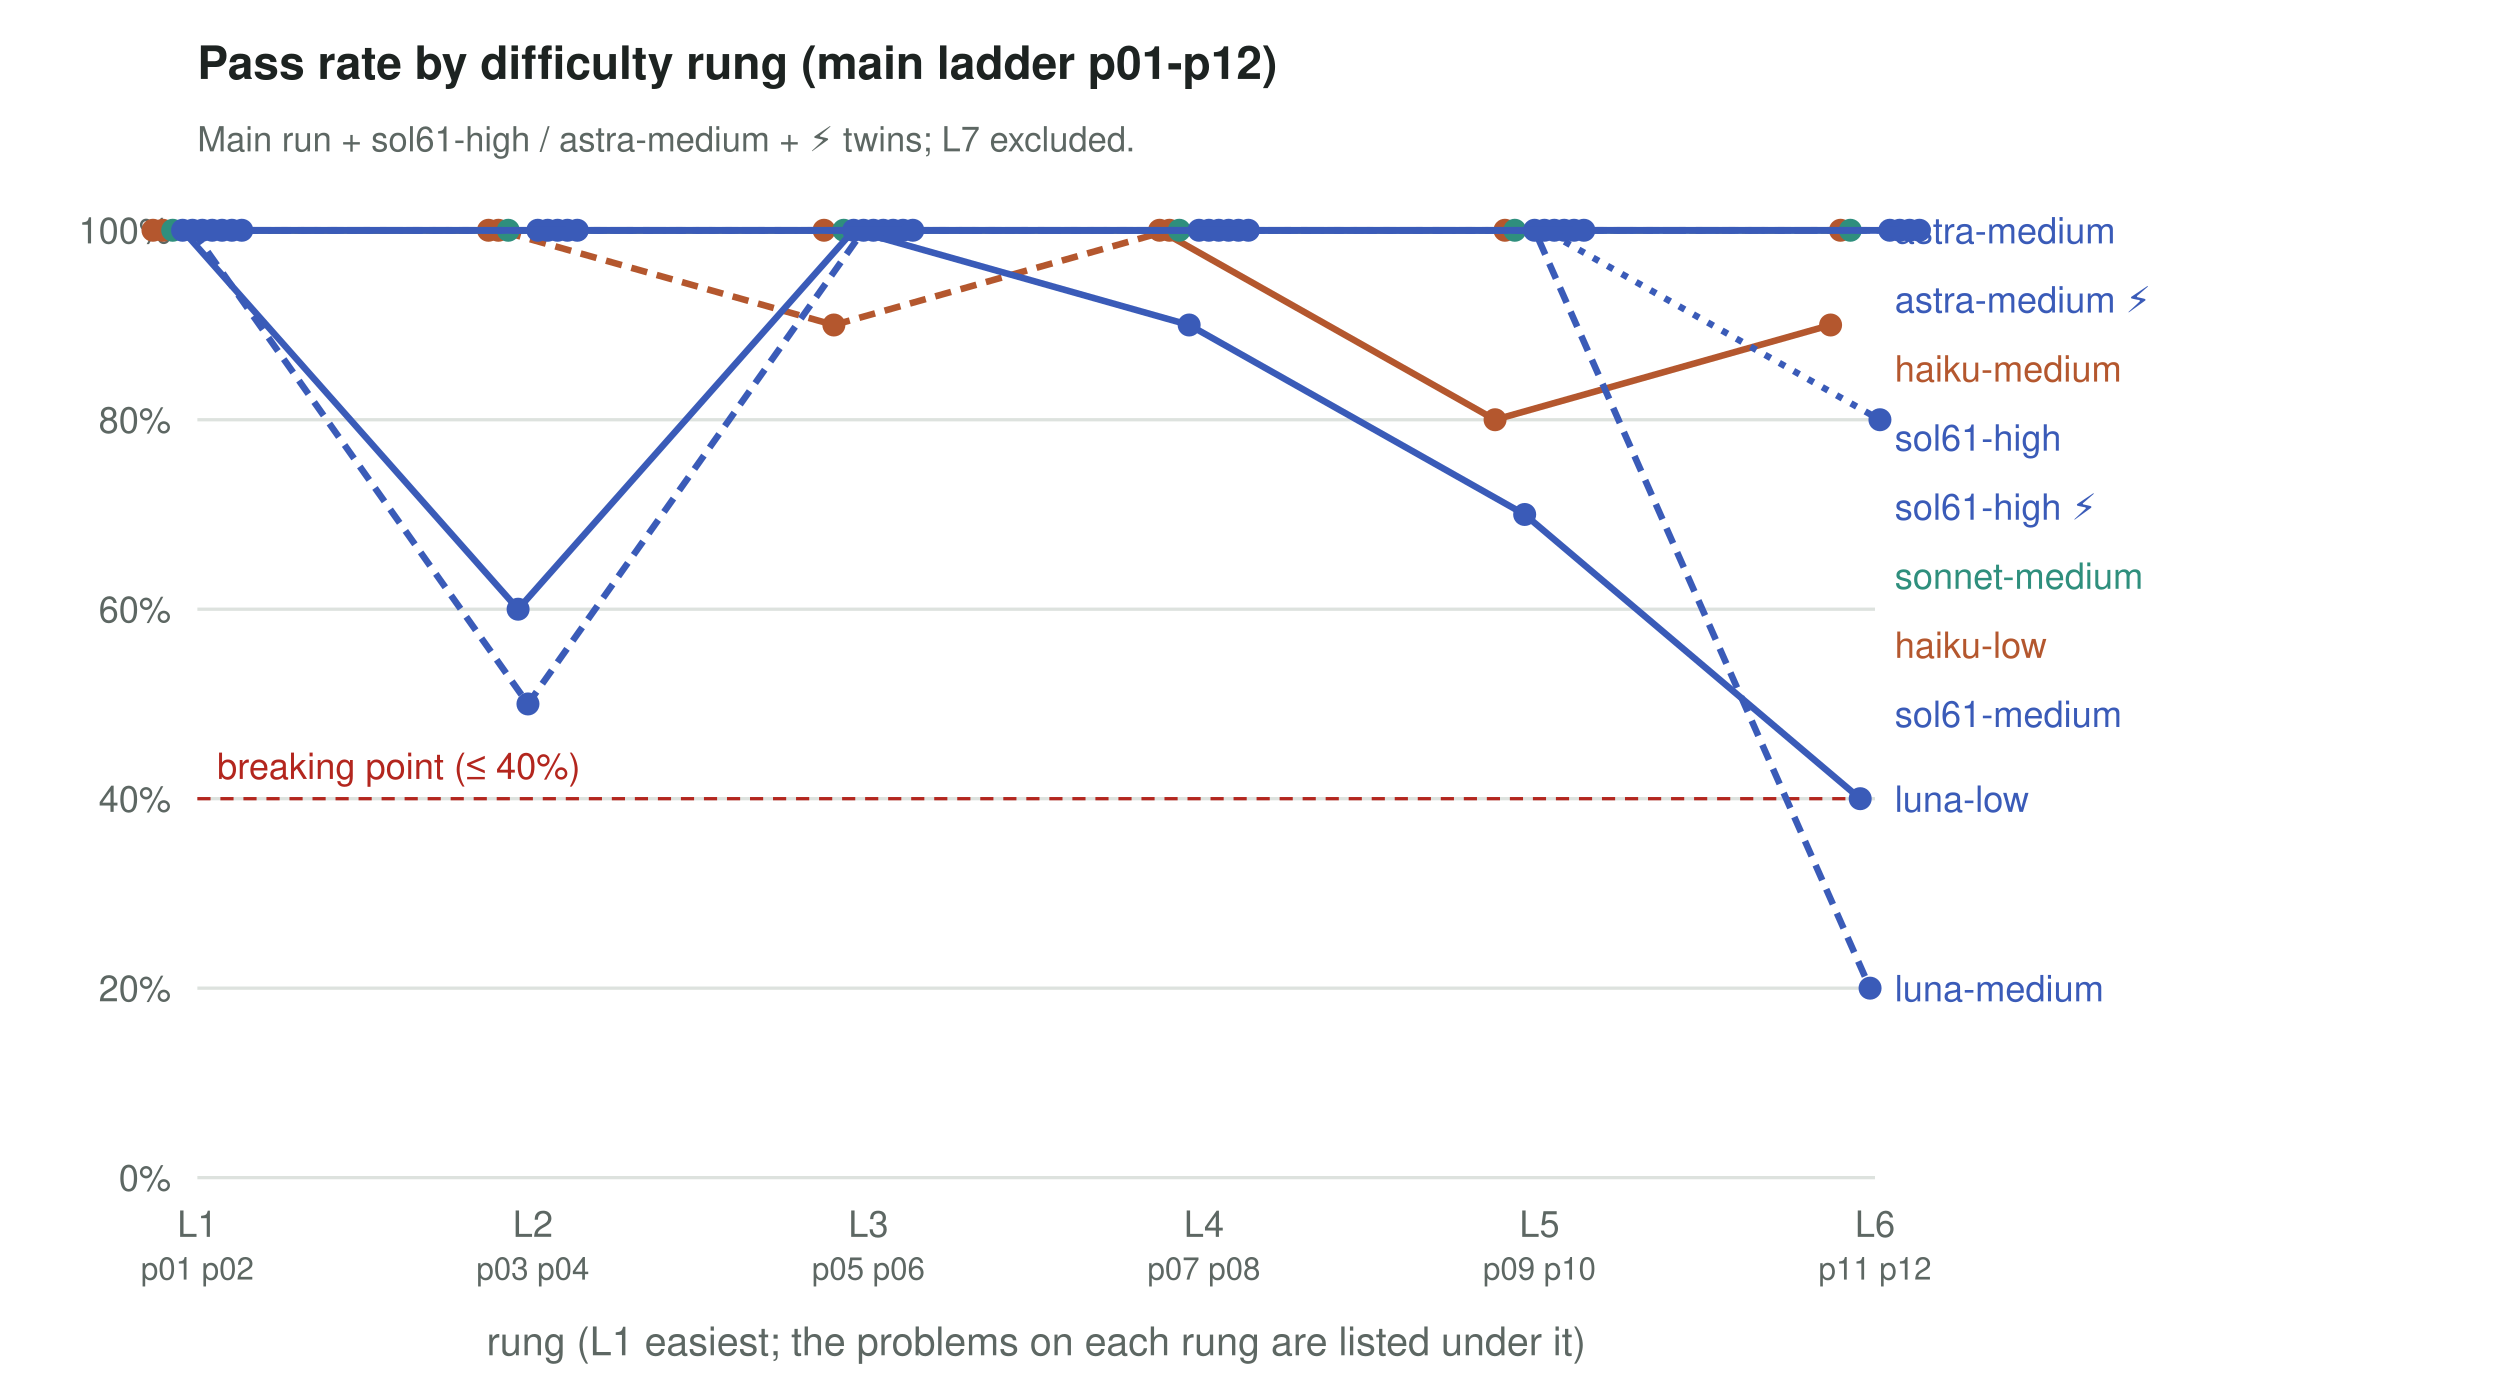
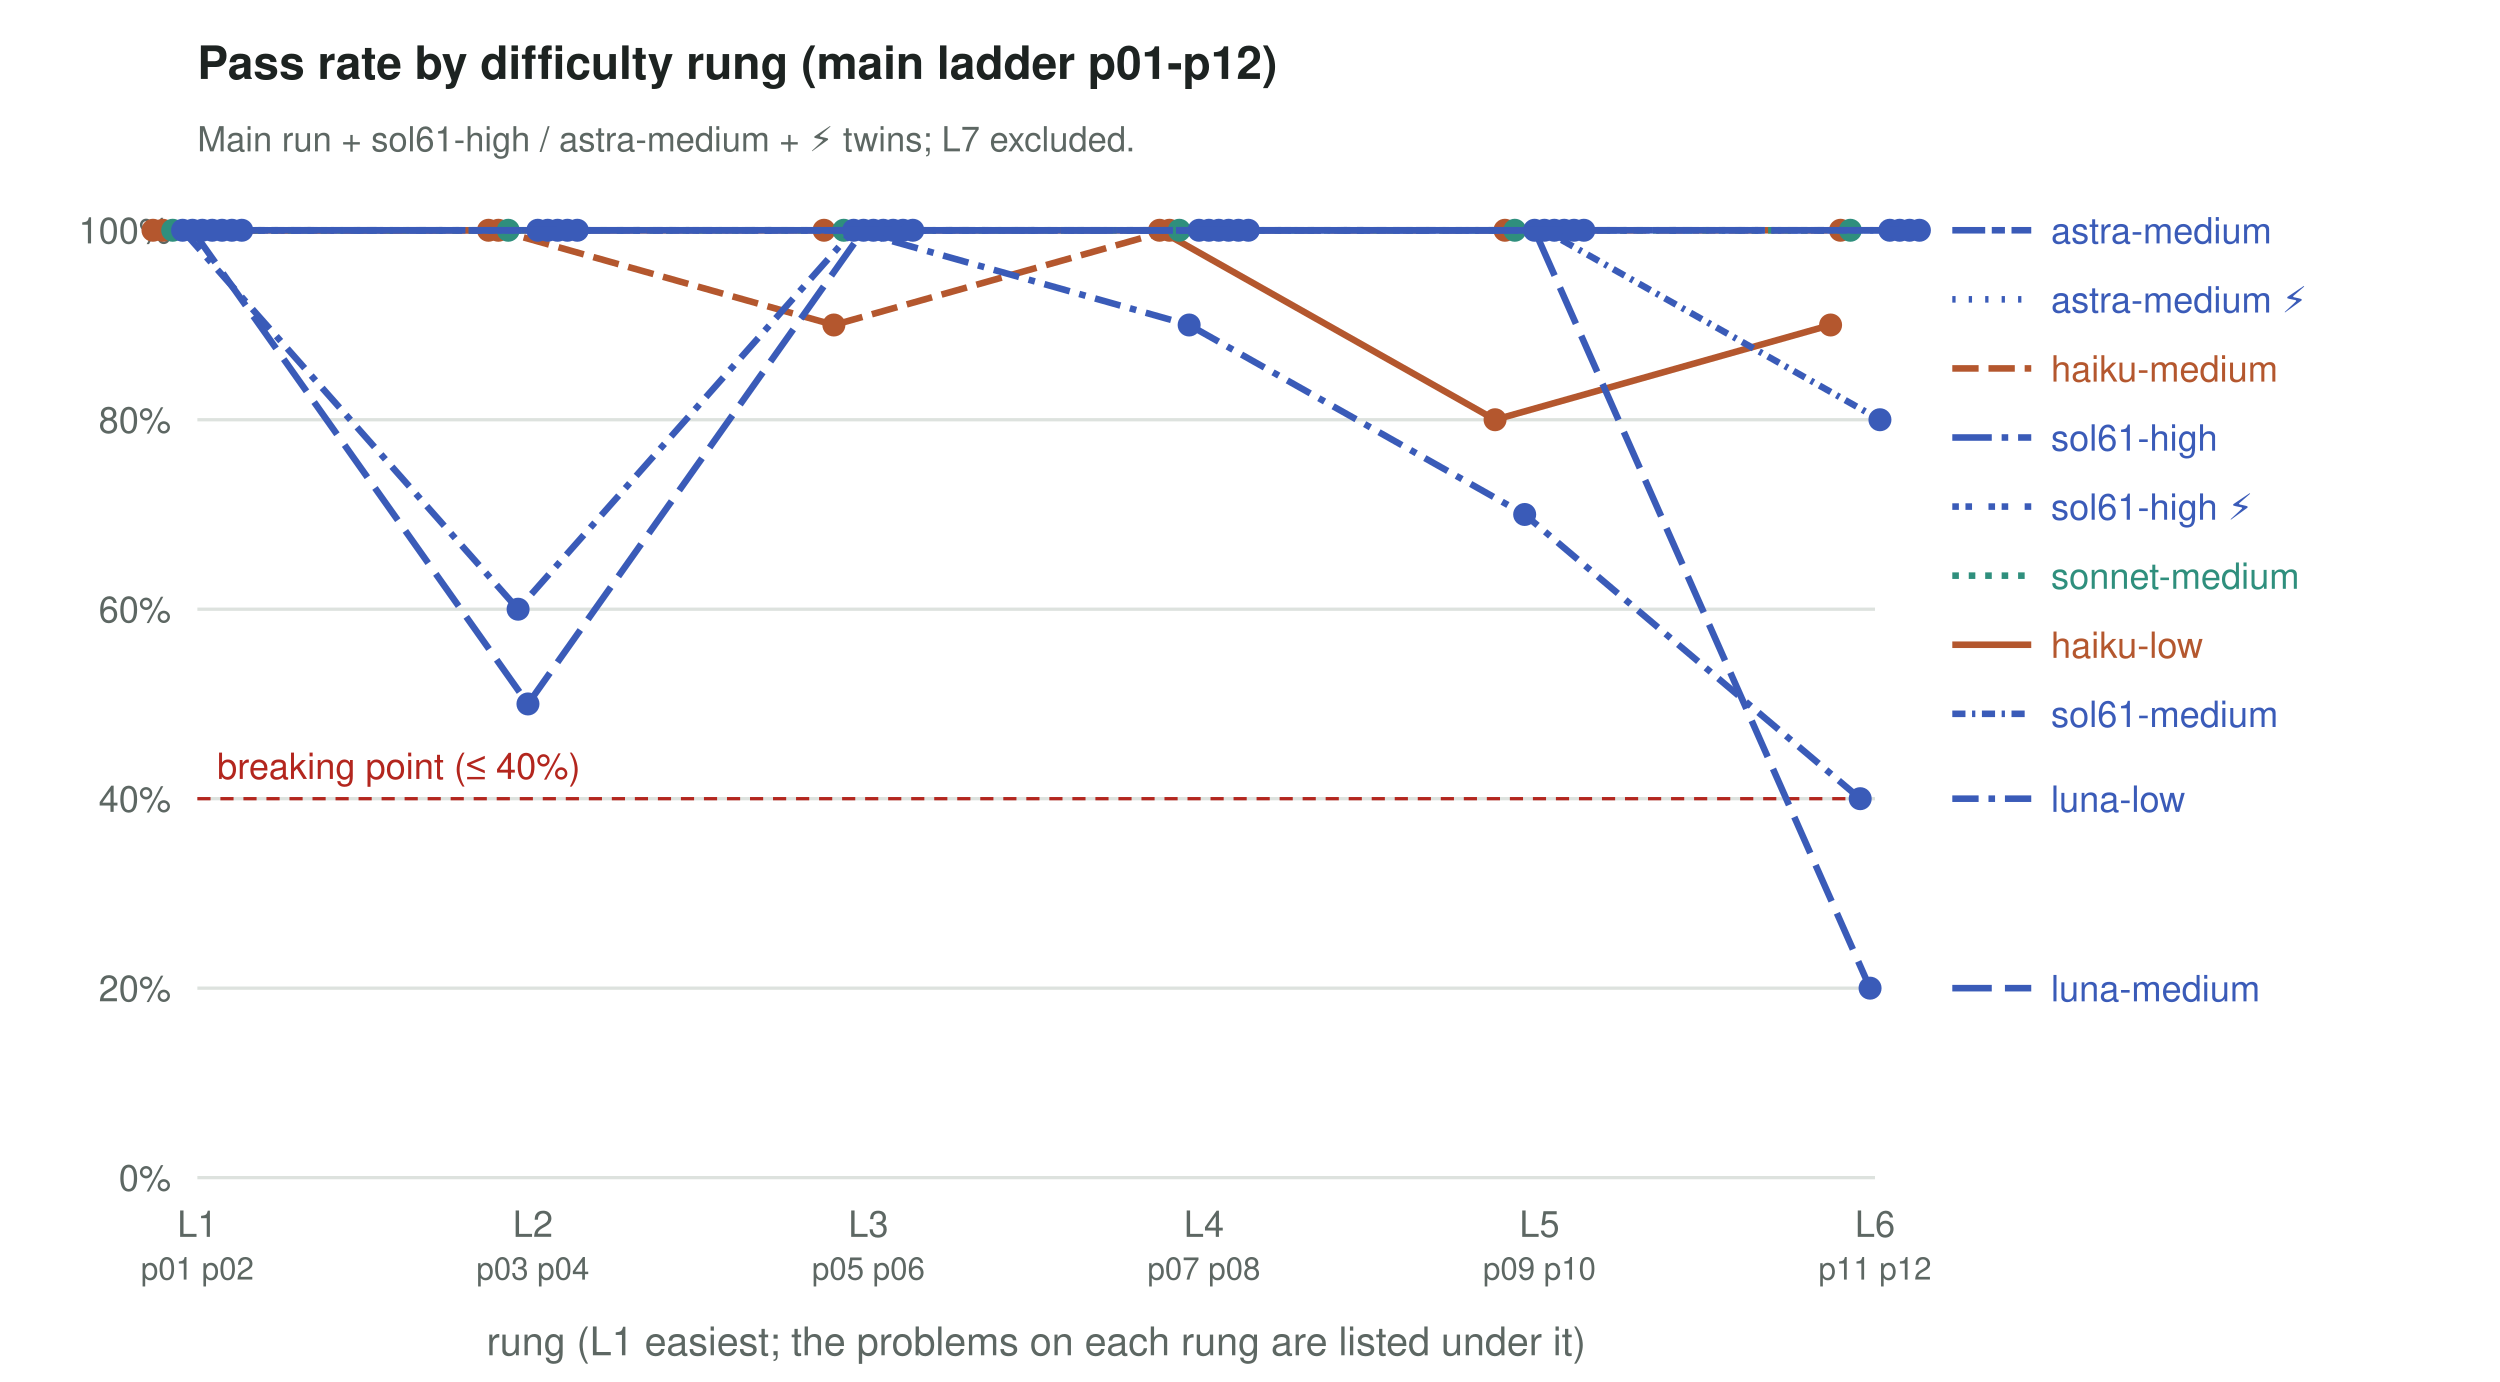
<svg xmlns="http://www.w3.org/2000/svg" viewBox="0 0 760 420" width="760" height="420" font-family="Hanken Grotesk, -apple-system, Segoe UI, Helvetica, Arial, sans-serif" font-size="12">
  <rect width="760" height="420" fill="var(--panel,#ffffff)" />
  <text x="60.0" y="24.0" font-size="14" text-anchor="start" style="fill:var(--fg,#1d2321)" font-weight="600">Pass rate by difficulty rung (main ladder p01-p12)</text>
  <text x="60.0" y="46.0" font-size="10.5" text-anchor="start" style="fill:var(--muted,#5d6763)" font-weight="normal">Main run + sol61-high / astra-medium + ⚡ twins; L7 excluded.</text>
  <line x1="60" x2="570" y1="358.0" y2="358.0" stroke="var(--line,#dde2de)" />
  <text x="52.0" y="362.0" font-size="11" text-anchor="end" style="fill:var(--muted,#5d6763)" font-weight="normal">0%</text>
  <line x1="60" x2="570" y1="300.4" y2="300.4" stroke="var(--line,#dde2de)" />
  <text x="52.0" y="304.4" font-size="11" text-anchor="end" style="fill:var(--muted,#5d6763)" font-weight="normal">20%</text>
  <line x1="60" x2="570" y1="242.8" y2="242.8" stroke="var(--line,#dde2de)" />
  <text x="52.0" y="246.8" font-size="11" text-anchor="end" style="fill:var(--muted,#5d6763)" font-weight="normal">40%</text>
  <line x1="60" x2="570" y1="185.2" y2="185.2" stroke="var(--line,#dde2de)" />
  <text x="52.0" y="189.2" font-size="11" text-anchor="end" style="fill:var(--muted,#5d6763)" font-weight="normal">60%</text>
  <line x1="60" x2="570" y1="127.6" y2="127.6" stroke="var(--line,#dde2de)" />
  <text x="52.0" y="131.6" font-size="11" text-anchor="end" style="fill:var(--muted,#5d6763)" font-weight="normal">80%</text>
  <line x1="60" x2="570" y1="70.0" y2="70.0" stroke="var(--line,#dde2de)" />
  <text x="52.0" y="74.0" font-size="11" text-anchor="end" style="fill:var(--muted,#5d6763)" font-weight="normal">100%</text>
  <line x1="60" x2="570" y1="242.8" y2="242.8" stroke="var(--bad,#b3261e)" stroke-dasharray="4 3" />
  <text x="66.0" y="236.8" font-size="11" text-anchor="start" style="fill:var(--bad,#b3261e)" font-weight="normal">breaking point (≤ 40%)</text>
  <text x="60.0" y="376.0" font-size="11" text-anchor="middle" style="fill:var(--muted,#5d6763)" font-weight="normal">L1</text>
  <text x="60.0" y="389.0" font-size="9.5" text-anchor="middle" style="fill:var(--muted,#5d6763)" font-weight="normal">p01 p02</text>
  <text x="162.0" y="376.0" font-size="11" text-anchor="middle" style="fill:var(--muted,#5d6763)" font-weight="normal">L2</text>
  <text x="162.0" y="389.0" font-size="9.5" text-anchor="middle" style="fill:var(--muted,#5d6763)" font-weight="normal">p03 p04</text>
  <text x="264.0" y="376.0" font-size="11" text-anchor="middle" style="fill:var(--muted,#5d6763)" font-weight="normal">L3</text>
  <text x="264.0" y="389.0" font-size="9.5" text-anchor="middle" style="fill:var(--muted,#5d6763)" font-weight="normal">p05 p06</text>
  <text x="366.0" y="376.0" font-size="11" text-anchor="middle" style="fill:var(--muted,#5d6763)" font-weight="normal">L4</text>
  <text x="366.0" y="389.0" font-size="9.5" text-anchor="middle" style="fill:var(--muted,#5d6763)" font-weight="normal">p07 p08</text>
  <text x="468.0" y="376.0" font-size="11" text-anchor="middle" style="fill:var(--muted,#5d6763)" font-weight="normal">L5</text>
  <text x="468.0" y="389.0" font-size="9.5" text-anchor="middle" style="fill:var(--muted,#5d6763)" font-weight="normal">p09 p10</text>
  <text x="570.0" y="376.0" font-size="11" text-anchor="middle" style="fill:var(--muted,#5d6763)" font-weight="normal">L6</text>
  <text x="570.0" y="389.0" font-size="9.5" text-anchor="middle" style="fill:var(--muted,#5d6763)" font-weight="normal">p11 p12</text>
  <text x="315.0" y="412.0" font-size="12" text-anchor="middle" style="fill:var(--muted,#5d6763)" font-weight="normal">rung (L1 easiest; the problems on each rung are listed under it)</text>
-   <polyline points="46.5,70.0 148.5,70.0 250.5,70.0 352.5,70.0 454.5,127.6 556.5,98.8" fill="none" stroke="var(--claude,#b4572e)" stroke-width="2" />
+   <polyline points="46.5,70.0 148.5,70.0 250.5,70.0 352.5,70.0 454.5,127.6 556.5,98.8" fill="none" stroke="var(--claude,#b4572e)" stroke-width="2" stroke-dasharray="none" />
  <circle cx="46.5" cy="70.0" r="3.5" fill="var(--claude,#b4572e)" />
  <circle cx="148.5" cy="70.0" r="3.5" fill="var(--claude,#b4572e)" />
  <circle cx="250.5" cy="70.0" r="3.5" fill="var(--claude,#b4572e)" />
  <circle cx="352.5" cy="70.0" r="3.5" fill="var(--claude,#b4572e)" />
  <circle cx="454.5" cy="127.6" r="3.5" fill="var(--claude,#b4572e)" />
  <circle cx="556.5" cy="98.8" r="3.5" fill="var(--claude,#b4572e)" />
-   <polyline points="49.5,70.0 151.5,70.0 253.5,98.8 355.5,70.0 457.5,70.0 559.5,70.0" fill="none" stroke="var(--claude,#b4572e)" stroke-width="2" stroke-dasharray="5 3" />
+   <polyline points="49.5,70.0 151.5,70.0 253.5,98.8 355.5,70.0 457.5,70.0 559.5,70.0" fill="none" stroke="var(--claude,#b4572e)" stroke-width="2" stroke-dasharray="8 3" />
  <circle cx="49.5" cy="70.0" r="3.5" fill="var(--claude,#b4572e)" />
  <circle cx="151.5" cy="70.0" r="3.5" fill="var(--claude,#b4572e)" />
  <circle cx="253.5" cy="98.8" r="3.5" fill="var(--claude,#b4572e)" />
  <circle cx="355.5" cy="70.0" r="3.5" fill="var(--claude,#b4572e)" />
  <circle cx="457.5" cy="70.0" r="3.5" fill="var(--claude,#b4572e)" />
  <circle cx="559.5" cy="70.0" r="3.5" fill="var(--claude,#b4572e)" />
-   <polyline points="52.5,70.0 154.5,70.0 256.5,70.0 358.5,70.0 460.5,70.0 562.5,70.0" fill="none" stroke="var(--sonnet,#2f8f7d)" stroke-width="2" />
+   <polyline points="52.5,70.0 154.5,70.0 256.5,70.0 358.5,70.0 460.5,70.0 562.5,70.0" fill="none" stroke="var(--sonnet,#2f8f7d)" stroke-width="2" stroke-dasharray="2 3" />
  <circle cx="52.5" cy="70.0" r="3.5" fill="var(--sonnet,#2f8f7d)" />
  <circle cx="154.5" cy="70.0" r="3.5" fill="var(--sonnet,#2f8f7d)" />
  <circle cx="256.5" cy="70.0" r="3.5" fill="var(--sonnet,#2f8f7d)" />
  <circle cx="358.5" cy="70.0" r="3.5" fill="var(--sonnet,#2f8f7d)" />
  <circle cx="460.5" cy="70.0" r="3.5" fill="var(--sonnet,#2f8f7d)" />
  <circle cx="562.5" cy="70.0" r="3.5" fill="var(--sonnet,#2f8f7d)" />
-   <polyline points="55.5,70.0 157.5,185.2 259.5,70.0 361.5,98.8 463.5,156.4 565.5,242.8" fill="none" stroke="var(--codex,#3a5bb8)" stroke-width="2" />
+   <polyline points="55.5,70.0 157.5,185.2 259.5,70.0 361.5,98.8 463.5,156.4 565.5,242.8" fill="none" stroke="var(--codex,#3a5bb8)" stroke-width="2" stroke-dasharray="8 3 2 3" />
  <circle cx="55.5" cy="70.0" r="3.5" fill="var(--codex,#3a5bb8)" />
  <circle cx="157.5" cy="185.2" r="3.5" fill="var(--codex,#3a5bb8)" />
  <circle cx="259.5" cy="70.0" r="3.5" fill="var(--codex,#3a5bb8)" />
  <circle cx="361.5" cy="98.8" r="3.5" fill="var(--codex,#3a5bb8)" />
  <circle cx="463.5" cy="156.4" r="3.5" fill="var(--codex,#3a5bb8)" />
  <circle cx="565.5" cy="242.8" r="3.5" fill="var(--codex,#3a5bb8)" />
-   <polyline points="58.5,70.0 160.5,214.0 262.5,70.0 364.5,70.0 466.5,70.0 568.5,300.4" fill="none" stroke="var(--codex,#3a5bb8)" stroke-width="2" stroke-dasharray="5 3" />
+   <polyline points="58.5,70.0 160.5,214.0 262.5,70.0 364.5,70.0 466.5,70.0 568.5,300.4" fill="none" stroke="var(--codex,#3a5bb8)" stroke-width="2" stroke-dasharray="12 4" />
  <circle cx="58.5" cy="70.0" r="3.5" fill="var(--codex,#3a5bb8)" />
  <circle cx="160.5" cy="214.0" r="3.5" fill="var(--codex,#3a5bb8)" />
  <circle cx="262.5" cy="70.0" r="3.5" fill="var(--codex,#3a5bb8)" />
  <circle cx="364.5" cy="70.0" r="3.5" fill="var(--codex,#3a5bb8)" />
  <circle cx="466.5" cy="70.0" r="3.5" fill="var(--codex,#3a5bb8)" />
  <circle cx="568.5" cy="300.4" r="3.5" fill="var(--codex,#3a5bb8)" />
-   <polyline points="61.5,70.0 163.5,70.0 265.5,70.0 367.5,70.0 469.5,70.0 571.5,127.6" fill="none" stroke="var(--codex,#3a5bb8)" stroke-width="2" stroke-dasharray="2 3" />
+   <polyline points="61.5,70.0 163.5,70.0 265.5,70.0 367.5,70.0 469.5,70.0 571.5,127.6" fill="none" stroke="var(--codex,#3a5bb8)" stroke-width="2" stroke-dasharray="4 2 1 2" />
  <circle cx="61.5" cy="70.0" r="3.5" fill="var(--codex,#3a5bb8)" />
  <circle cx="163.5" cy="70.0" r="3.5" fill="var(--codex,#3a5bb8)" />
  <circle cx="265.5" cy="70.0" r="3.5" fill="var(--codex,#3a5bb8)" />
  <circle cx="367.5" cy="70.0" r="3.5" fill="var(--codex,#3a5bb8)" />
  <circle cx="469.5" cy="70.0" r="3.5" fill="var(--codex,#3a5bb8)" />
  <circle cx="571.5" cy="127.6" r="3.5" fill="var(--codex,#3a5bb8)" />
-   <polyline points="64.5,70.0 166.5,70.0 268.5,70.0 370.5,70.0 472.5,70.0 574.5,70.0" fill="none" stroke="var(--codex,#3a5bb8)" stroke-width="2" />
+   <polyline points="64.5,70.0 166.5,70.0 268.5,70.0 370.5,70.0 472.5,70.0 574.5,70.0" fill="none" stroke="var(--codex,#3a5bb8)" stroke-width="2" stroke-dasharray="12 3 2 3" />
  <circle cx="64.5" cy="70.0" r="3.5" fill="var(--codex,#3a5bb8)" />
  <circle cx="166.5" cy="70.0" r="3.5" fill="var(--codex,#3a5bb8)" />
  <circle cx="268.5" cy="70.0" r="3.5" fill="var(--codex,#3a5bb8)" />
  <circle cx="370.5" cy="70.0" r="3.5" fill="var(--codex,#3a5bb8)" />
  <circle cx="472.5" cy="70.0" r="3.5" fill="var(--codex,#3a5bb8)" />
  <circle cx="574.5" cy="70.0" r="3.5" fill="var(--codex,#3a5bb8)" />
-   <polyline points="67.5,70.0 169.5,70.0 271.5,70.0 373.5,70.0 475.5,70.0 577.5,70.0" fill="none" stroke="var(--codex,#3a5bb8)" stroke-width="2" stroke-dasharray="5 3" />
+   <polyline points="67.5,70.0 169.5,70.0 271.5,70.0 373.5,70.0 475.5,70.0 577.5,70.0" fill="none" stroke="var(--codex,#3a5bb8)" stroke-width="2" stroke-dasharray="2 2 2 5" />
  <circle cx="67.5" cy="70.0" r="3.5" fill="var(--codex,#3a5bb8)" />
  <circle cx="169.5" cy="70.0" r="3.5" fill="var(--codex,#3a5bb8)" />
  <circle cx="271.5" cy="70.0" r="3.5" fill="var(--codex,#3a5bb8)" />
  <circle cx="373.5" cy="70.0" r="3.5" fill="var(--codex,#3a5bb8)" />
  <circle cx="475.5" cy="70.0" r="3.5" fill="var(--codex,#3a5bb8)" />
  <circle cx="577.5" cy="70.0" r="3.5" fill="var(--codex,#3a5bb8)" />
-   <polyline points="70.5,70.0 172.5,70.0 274.5,70.0 376.5,70.0 478.5,70.0 580.5,70.0" fill="none" stroke="var(--codex,#3a5bb8)" stroke-width="2" stroke-dasharray="2 3" />
+   <polyline points="70.5,70.0 172.5,70.0 274.5,70.0 376.5,70.0 478.5,70.0 580.5,70.0" fill="none" stroke="var(--codex,#3a5bb8)" stroke-width="2" stroke-dasharray="10 2 4 2" />
  <circle cx="70.5" cy="70.0" r="3.5" fill="var(--codex,#3a5bb8)" />
  <circle cx="172.5" cy="70.0" r="3.5" fill="var(--codex,#3a5bb8)" />
  <circle cx="274.5" cy="70.0" r="3.5" fill="var(--codex,#3a5bb8)" />
  <circle cx="376.5" cy="70.0" r="3.5" fill="var(--codex,#3a5bb8)" />
  <circle cx="478.5" cy="70.0" r="3.5" fill="var(--codex,#3a5bb8)" />
  <circle cx="580.5" cy="70.0" r="3.5" fill="var(--codex,#3a5bb8)" />
-   <polyline points="73.5,70.0 175.5,70.0 277.5,70.0 379.5,70.0 481.5,70.0 583.5,70.0" fill="none" stroke="var(--codex,#3a5bb8)" stroke-width="2" />
+   <polyline points="73.5,70.0 175.5,70.0 277.5,70.0 379.5,70.0 481.5,70.0 583.5,70.0" fill="none" stroke="var(--codex,#3a5bb8)" stroke-width="2" stroke-dasharray="1 4" />
  <circle cx="73.5" cy="70.0" r="3.5" fill="var(--codex,#3a5bb8)" />
  <circle cx="175.5" cy="70.0" r="3.5" fill="var(--codex,#3a5bb8)" />
  <circle cx="277.5" cy="70.0" r="3.5" fill="var(--codex,#3a5bb8)" />
  <circle cx="379.5" cy="70.0" r="3.5" fill="var(--codex,#3a5bb8)" />
  <circle cx="481.5" cy="70.0" r="3.5" fill="var(--codex,#3a5bb8)" />
  <circle cx="583.5" cy="70.0" r="3.5" fill="var(--codex,#3a5bb8)" />
-   <text x="576.0" y="74.0" font-size="11" text-anchor="start" style="fill:var(--codex,#3a5bb8)" font-weight="normal">astra-medium</text>
-   <text x="576.0" y="95.0" font-size="11" text-anchor="start" style="fill:var(--codex,#3a5bb8)" font-weight="normal">astra-medium ⚡</text>
-   <text x="576.0" y="116.0" font-size="11" text-anchor="start" style="fill:var(--claude,#b4572e)" font-weight="normal">haiku-medium</text>
-   <text x="576.0" y="137.0" font-size="11" text-anchor="start" style="fill:var(--codex,#3a5bb8)" font-weight="normal">sol61-high</text>
-   <text x="576.0" y="158.0" font-size="11" text-anchor="start" style="fill:var(--codex,#3a5bb8)" font-weight="normal">sol61-high ⚡</text>
-   <text x="576.0" y="179.0" font-size="11" text-anchor="start" style="fill:var(--sonnet,#2f8f7d)" font-weight="normal">sonnet-medium</text>
-   <text x="576.0" y="200.0" font-size="11" text-anchor="start" style="fill:var(--claude,#b4572e)" font-weight="normal">haiku-low</text>
-   <text x="576.0" y="221.0" font-size="11" text-anchor="start" style="fill:var(--codex,#3a5bb8)" font-weight="normal">sol61-medium</text>
-   <text x="576.0" y="246.8" font-size="11" text-anchor="start" style="fill:var(--codex,#3a5bb8)" font-weight="normal">luna-low</text>
-   <text x="576.0" y="304.4" font-size="11" text-anchor="start" style="fill:var(--codex,#3a5bb8)" font-weight="normal">luna-medium</text>
+   <line x1="593.5" x2="617.5" y1="70.0" y2="70.0" stroke="var(--codex,#3a5bb8)" stroke-width="2" stroke-dasharray="10 2 4 2" />
+   <text x="623.5" y="74.0" font-size="11" text-anchor="start" style="fill:var(--codex,#3a5bb8)" font-weight="normal">astra-medium</text>
+   <line x1="593.5" x2="617.5" y1="91.0" y2="91.0" stroke="var(--codex,#3a5bb8)" stroke-width="2" stroke-dasharray="1 4" />
+   <text x="623.5" y="95.0" font-size="11" text-anchor="start" style="fill:var(--codex,#3a5bb8)" font-weight="normal">astra-medium ⚡</text>
+   <line x1="593.5" x2="617.5" y1="112.0" y2="112.0" stroke="var(--claude,#b4572e)" stroke-width="2" stroke-dasharray="8 3" />
+   <text x="623.5" y="116.0" font-size="11" text-anchor="start" style="fill:var(--claude,#b4572e)" font-weight="normal">haiku-medium</text>
+   <line x1="593.5" x2="617.5" y1="133.0" y2="133.0" stroke="var(--codex,#3a5bb8)" stroke-width="2" stroke-dasharray="12 3 2 3" />
+   <text x="623.5" y="137.0" font-size="11" text-anchor="start" style="fill:var(--codex,#3a5bb8)" font-weight="normal">sol61-high</text>
+   <line x1="593.5" x2="617.5" y1="154.0" y2="154.0" stroke="var(--codex,#3a5bb8)" stroke-width="2" stroke-dasharray="2 2 2 5" />
+   <text x="623.5" y="158.0" font-size="11" text-anchor="start" style="fill:var(--codex,#3a5bb8)" font-weight="normal">sol61-high ⚡</text>
+   <line x1="593.5" x2="617.5" y1="175.0" y2="175.0" stroke="var(--sonnet,#2f8f7d)" stroke-width="2" stroke-dasharray="2 3" />
+   <text x="623.5" y="179.0" font-size="11" text-anchor="start" style="fill:var(--sonnet,#2f8f7d)" font-weight="normal">sonnet-medium</text>
+   <line x1="593.5" x2="617.5" y1="196.0" y2="196.0" stroke="var(--claude,#b4572e)" stroke-width="2" stroke-dasharray="none" />
+   <text x="623.5" y="200.0" font-size="11" text-anchor="start" style="fill:var(--claude,#b4572e)" font-weight="normal">haiku-low</text>
+   <line x1="593.5" x2="617.5" y1="217.0" y2="217.0" stroke="var(--codex,#3a5bb8)" stroke-width="2" stroke-dasharray="4 2 1 2" />
+   <text x="623.5" y="221.0" font-size="11" text-anchor="start" style="fill:var(--codex,#3a5bb8)" font-weight="normal">sol61-medium</text>
+   <line x1="593.5" x2="617.5" y1="242.8" y2="242.8" stroke="var(--codex,#3a5bb8)" stroke-width="2" stroke-dasharray="8 3 2 3" />
+   <text x="623.5" y="246.8" font-size="11" text-anchor="start" style="fill:var(--codex,#3a5bb8)" font-weight="normal">luna-low</text>
+   <line x1="593.5" x2="617.5" y1="300.4" y2="300.4" stroke="var(--codex,#3a5bb8)" stroke-width="2" stroke-dasharray="12 4" />
+   <text x="623.5" y="304.4" font-size="11" text-anchor="start" style="fill:var(--codex,#3a5bb8)" font-weight="normal">luna-medium</text>
</svg>
